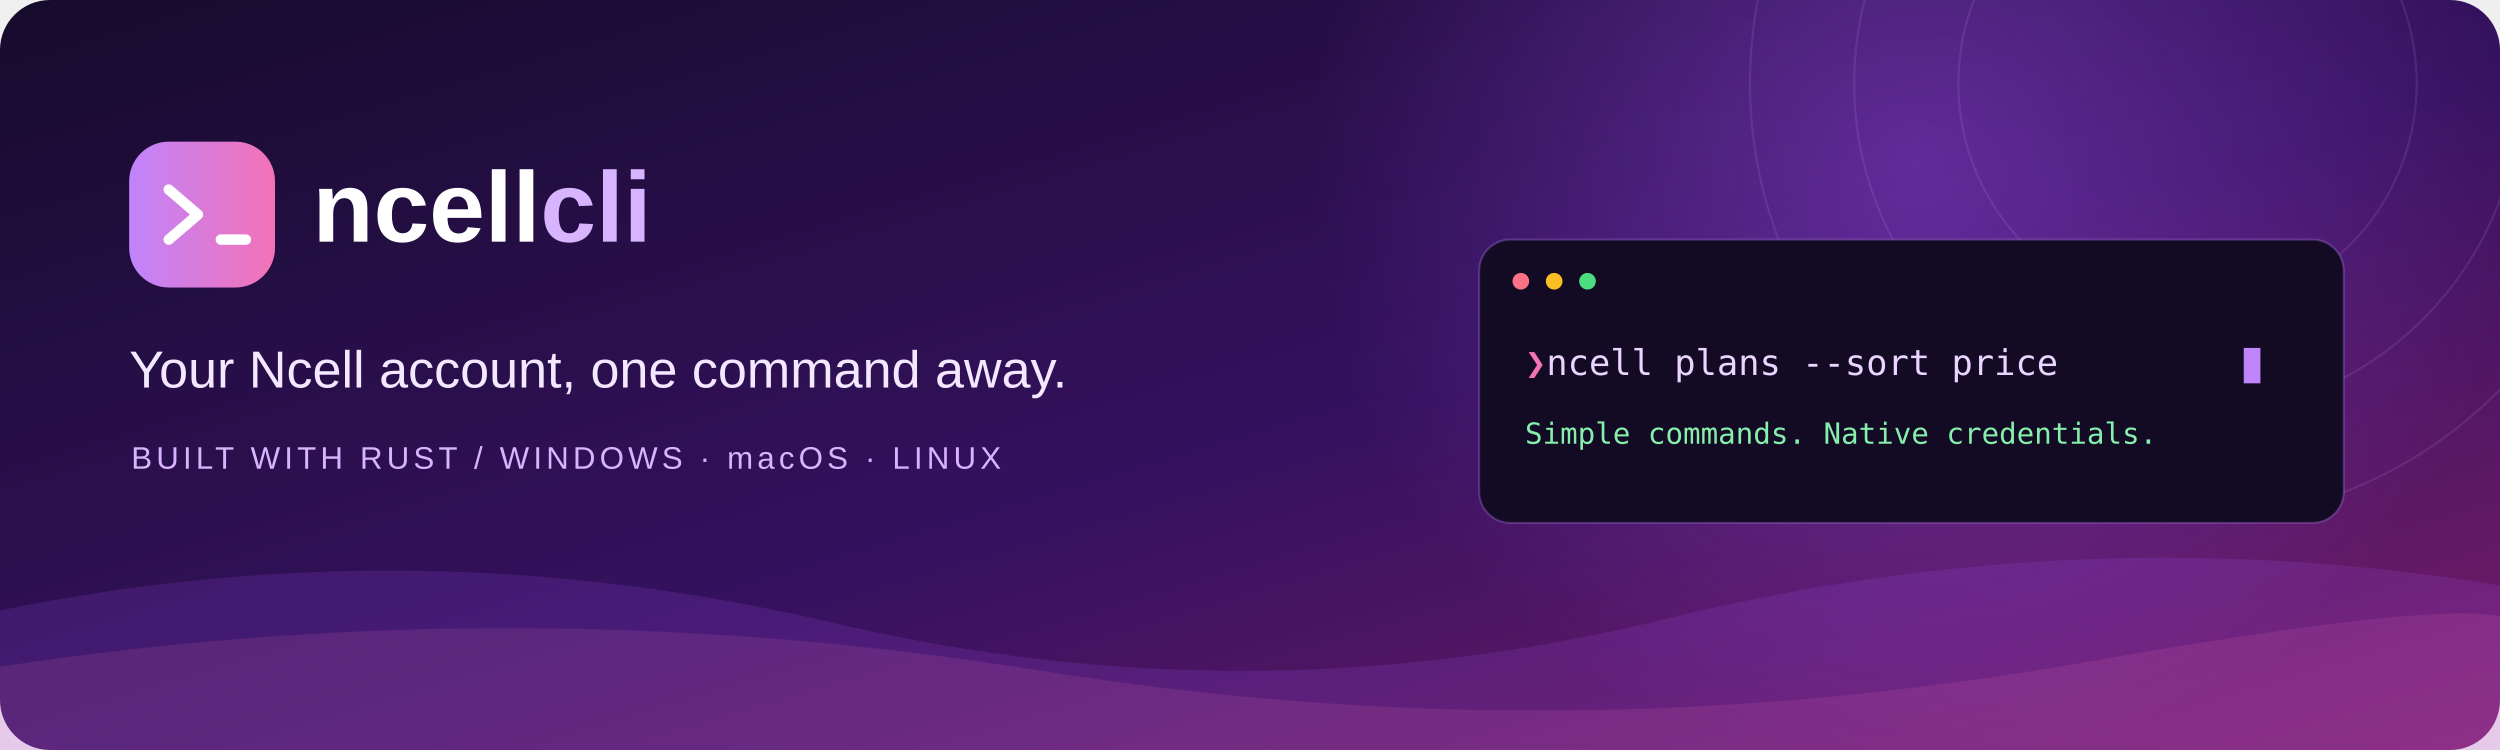
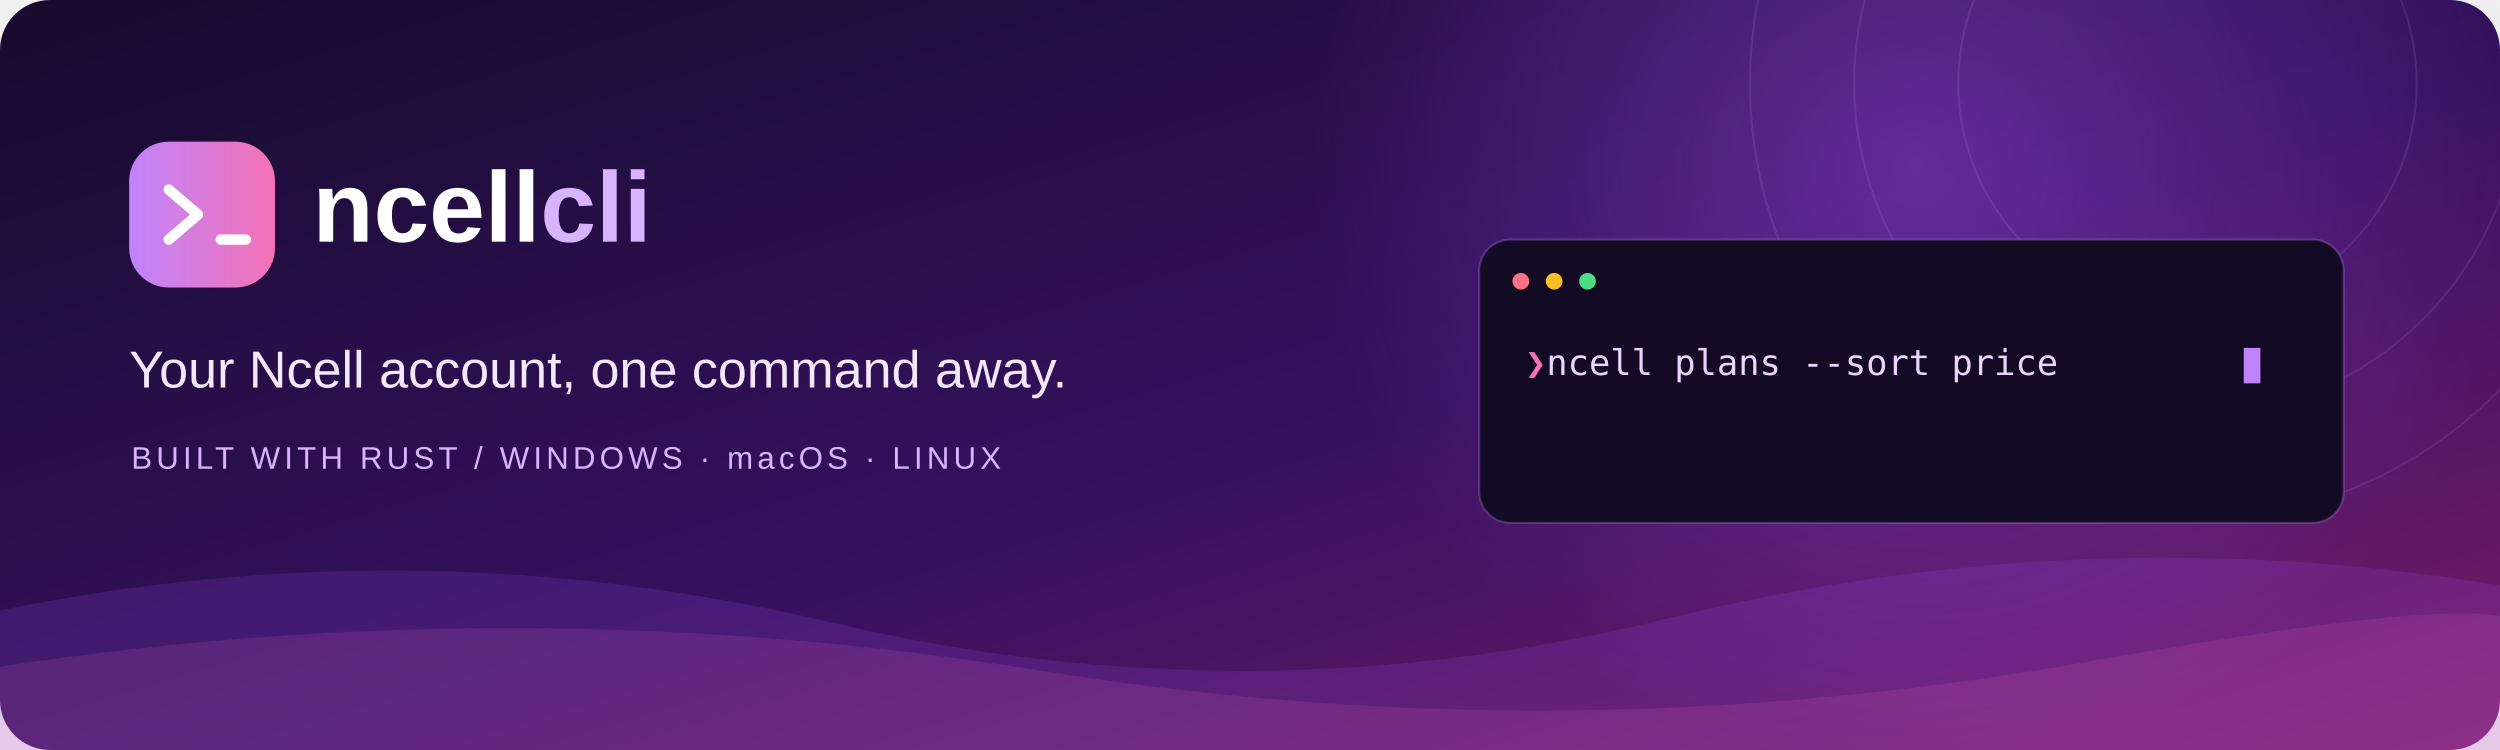
<svg xmlns="http://www.w3.org/2000/svg" width="1200" height="360" viewBox="0 0 1200 360" role="img" aria-label="Ncell CLI. Your Ncell account, one command away. Rust, Windows, macOS and Linux.">
  <defs>
    <linearGradient id="bg" x2="1" y2="1">
      <stop stop-color="#160b2c" />
      <stop offset=".55" stop-color="#35115f" />
      <stop offset="1" stop-color="#771d68" />
    </linearGradient>
    <linearGradient id="accent">
      <stop stop-color="#c084fc" />
      <stop offset="1" stop-color="#f472b6" />
    </linearGradient>
    <radialGradient id="glow">
      <stop stop-color="#a855f7" stop-opacity=".4" />
      <stop offset="1" stop-color="#a855f7" stop-opacity="0" />
    </radialGradient>
  </defs>
  <rect width="1200" height="360" rx="24" fill="url(#bg)" />
  <circle cx="920" cy="80" r="290" fill="url(#glow)" />
  <g fill="none" stroke="#d8b4fe" opacity=".12">
    <circle cx="1050" cy="40" r="110" />
    <circle cx="1050" cy="40" r="160" />
    <circle cx="1050" cy="40" r="210" />
  </g>
  <g transform="translate(62 68)">
    <rect width="70" height="70" rx="19" fill="url(#accent)" />
    <path d="m19 23 14 12-14 12m25 0h12" fill="none" stroke="#fff" stroke-width="5" stroke-linecap="round" stroke-linejoin="round" />
    <text x="88" y="48" font-family="Segoe UI,Arial,sans-serif" font-size="48" font-weight="700" fill="white">ncell<tspan fill="#d8b4fe"> cli</tspan>
    </text>
  </g>
  <text x="62" y="186" font-family="Segoe UI,Arial,sans-serif" font-size="25" fill="#f3e8ff">Your Ncell account, one command away.</text>
  <text x="63" y="225" font-family="Segoe UI,Arial,sans-serif" font-size="15" letter-spacing="2" fill="#d8b4fe">BUILT WITH RUST  /  WINDOWS · macOS · LINUX</text>
  <g transform="translate(710 115)">
    <rect width="415" height="136" rx="15" fill="#130a24" stroke="#c084fc" stroke-opacity=".3" />
    <g transform="translate(20 20)">
      <circle r="4" fill="#fb7185" />
      <circle cx="16" r="4" fill="#fbbf24" />
      <circle cx="32" r="4" fill="#4ade80" />
    </g>
    <text x="22" y="65" font-family="Consolas,monospace" font-size="17" fill="#e9d5ff">
      <tspan fill="#f472b6">❯ </tspan>ncell plans --sort price</text>
-     <text x="22" y="98" font-family="Consolas,monospace" font-size="14" fill="#86efac">Simple commands. Native credentials.</text>
-     <rect x="367" y="52" width="8" height="17" fill="#c084fc">
-       <animate attributeName="opacity" values="1;1;0;0;1" dur="1.6s" repeatCount="indefinite" />
-     </rect>
+     <rect x="367" y="52" width="8" height="17" fill="#c084fc" />
  </g>
-   <path d="M0 293Q200 252 400 299T800 297T1200 281V360H0Z" fill="#a855f7" opacity=".16">
-     <animate attributeName="d" dur="9s" repeatCount="indefinite" values="M0 293Q200 252 400 299T800 297T1200 281V360H0Z;M0 281Q200 323 400 286T800 283T1200 305V360H0Z;M0 293Q200 252 400 299T800 297T1200 281V360H0Z" />
-   </path>
-   <path d="M0 320Q250 282 500 322T1000 318T1200 312V360H0Z" fill="#f472b6" opacity=".13">
-     <animate attributeName="d" dur="12s" repeatCount="indefinite" values="M0 320Q250 282 500 322T1000 318T1200 312V360H0Z;M0 308Q250 345 500 311T1000 307T1200 329V360H0Z;M0 320Q250 282 500 322T1000 318T1200 312V360H0Z" />
-   </path>
+   <path d="M0 293Q200 252 400 299T800 297T1200 281V360H0Z" fill="#a855f7" opacity=".16" />
+   <path d="M0 320Q250 282 500 322T1000 318T1200 312V360H0Z" fill="#f472b6" opacity=".13" />
</svg>
